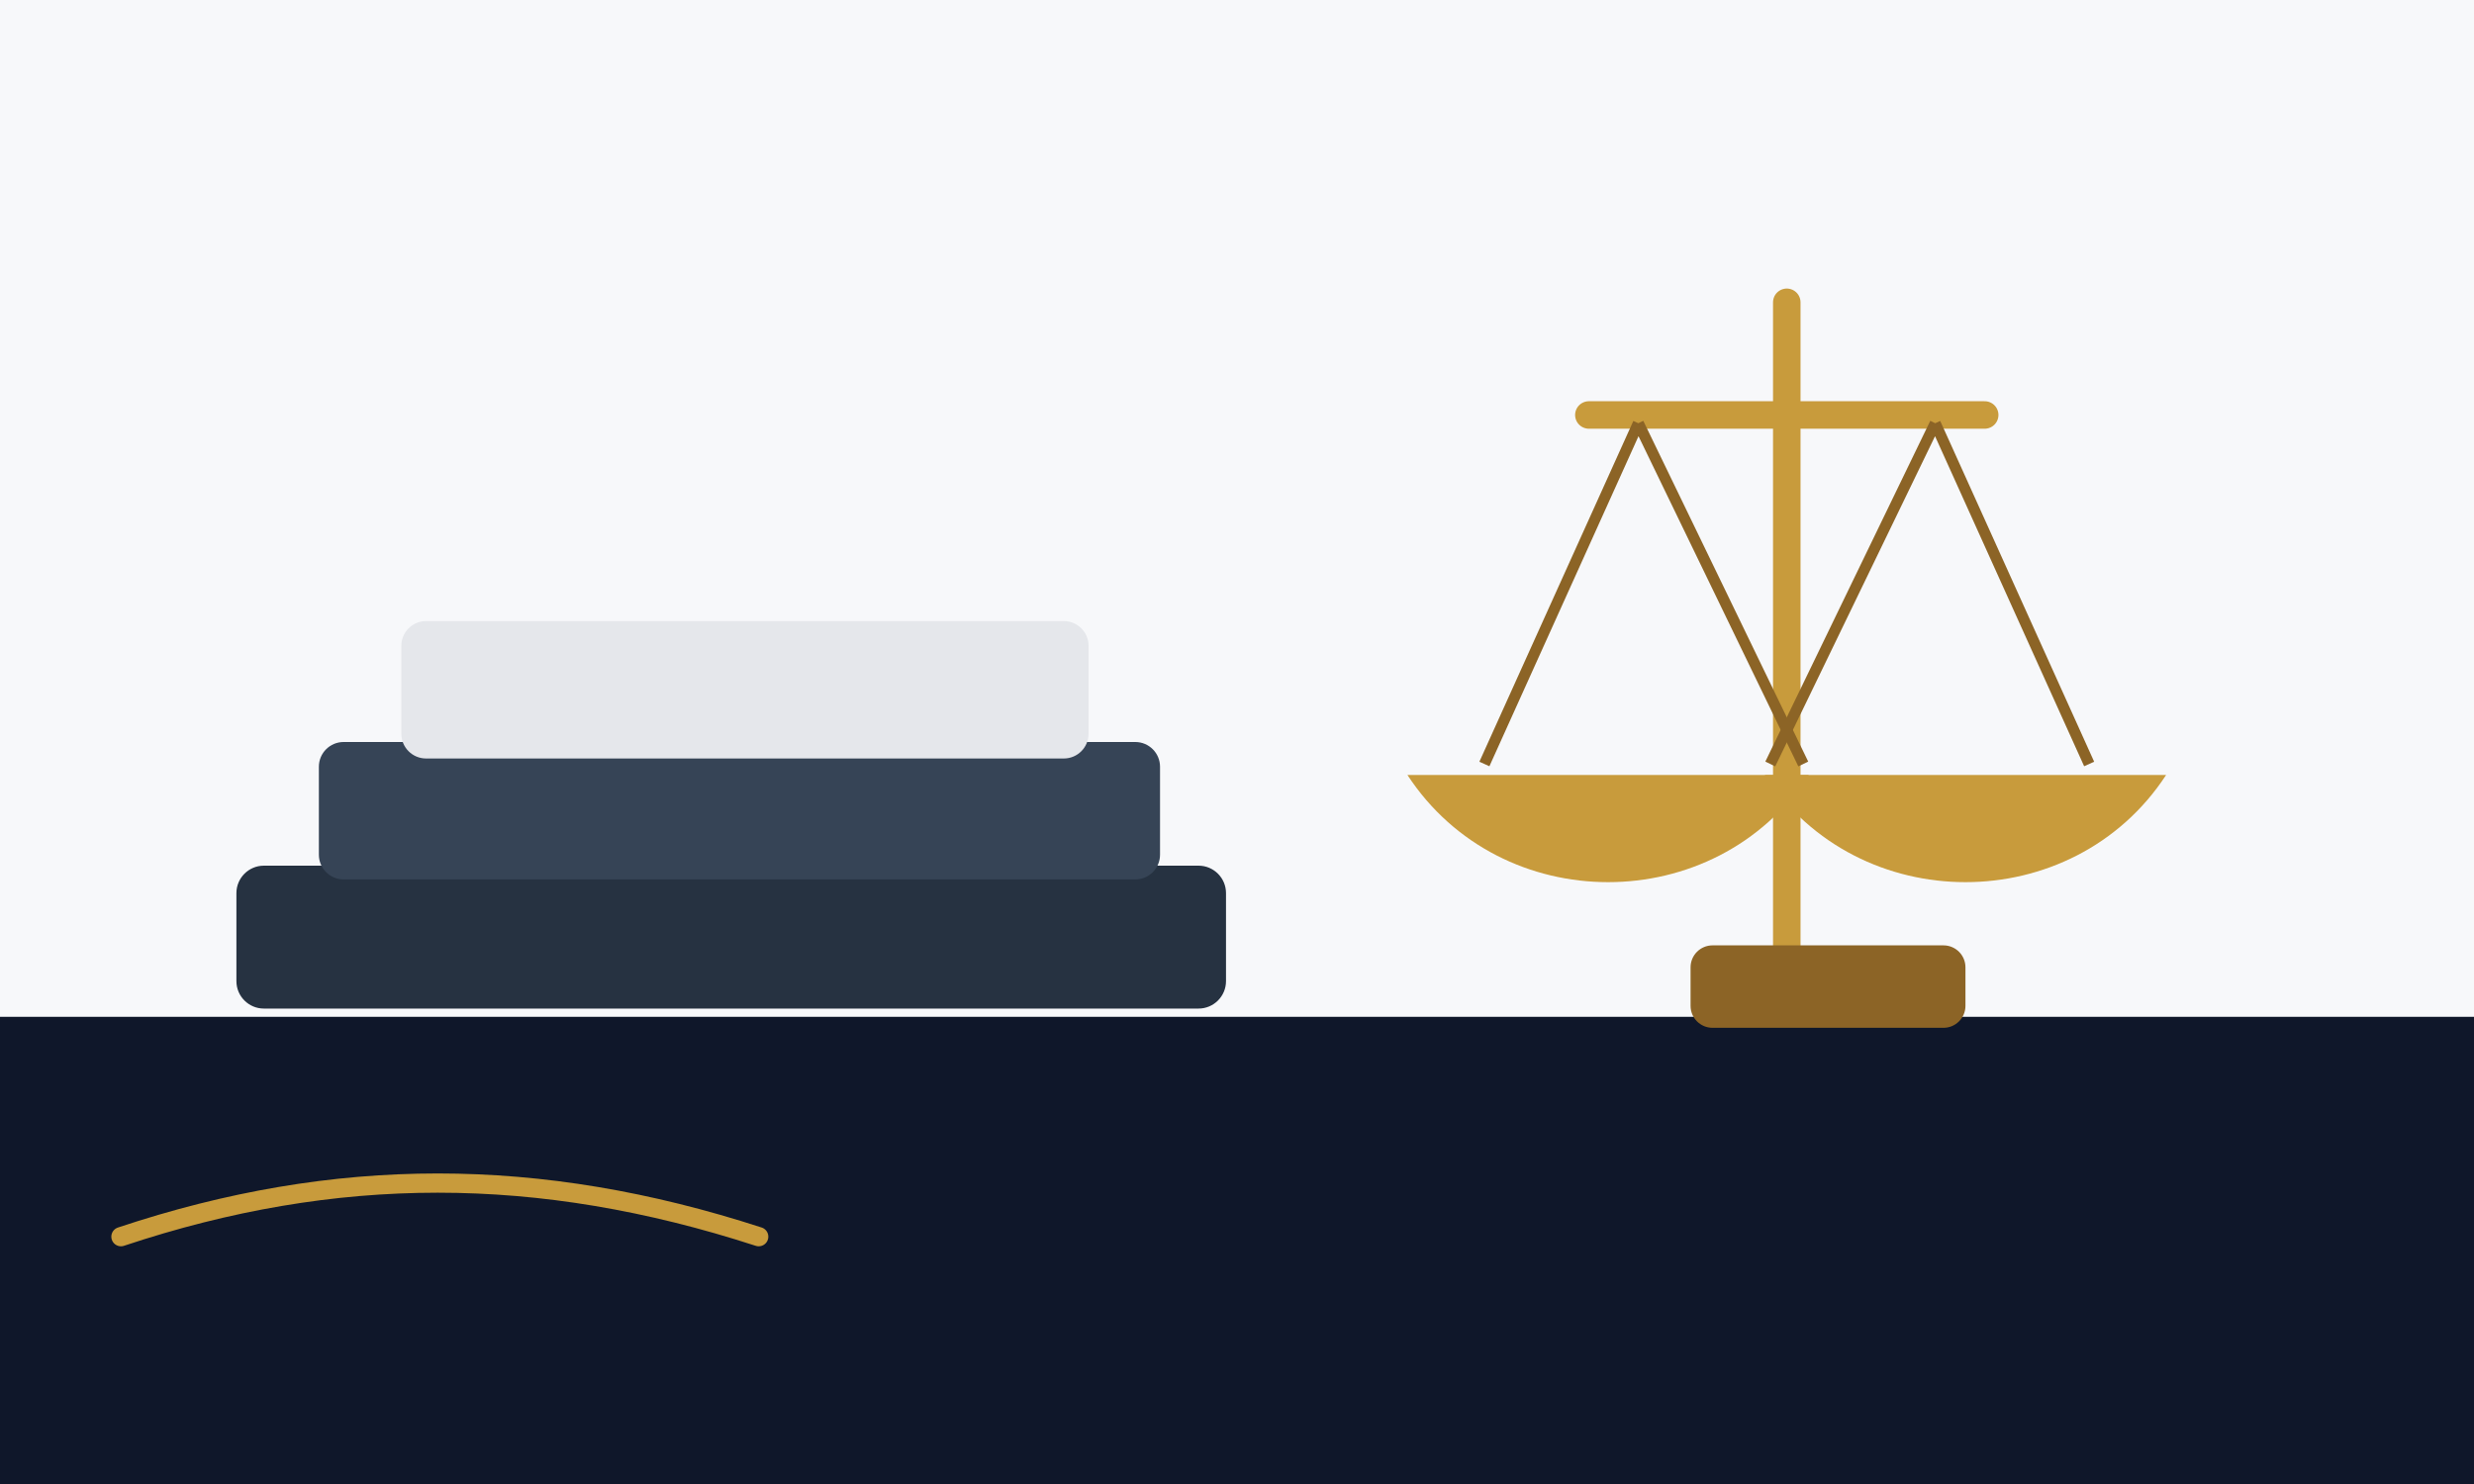
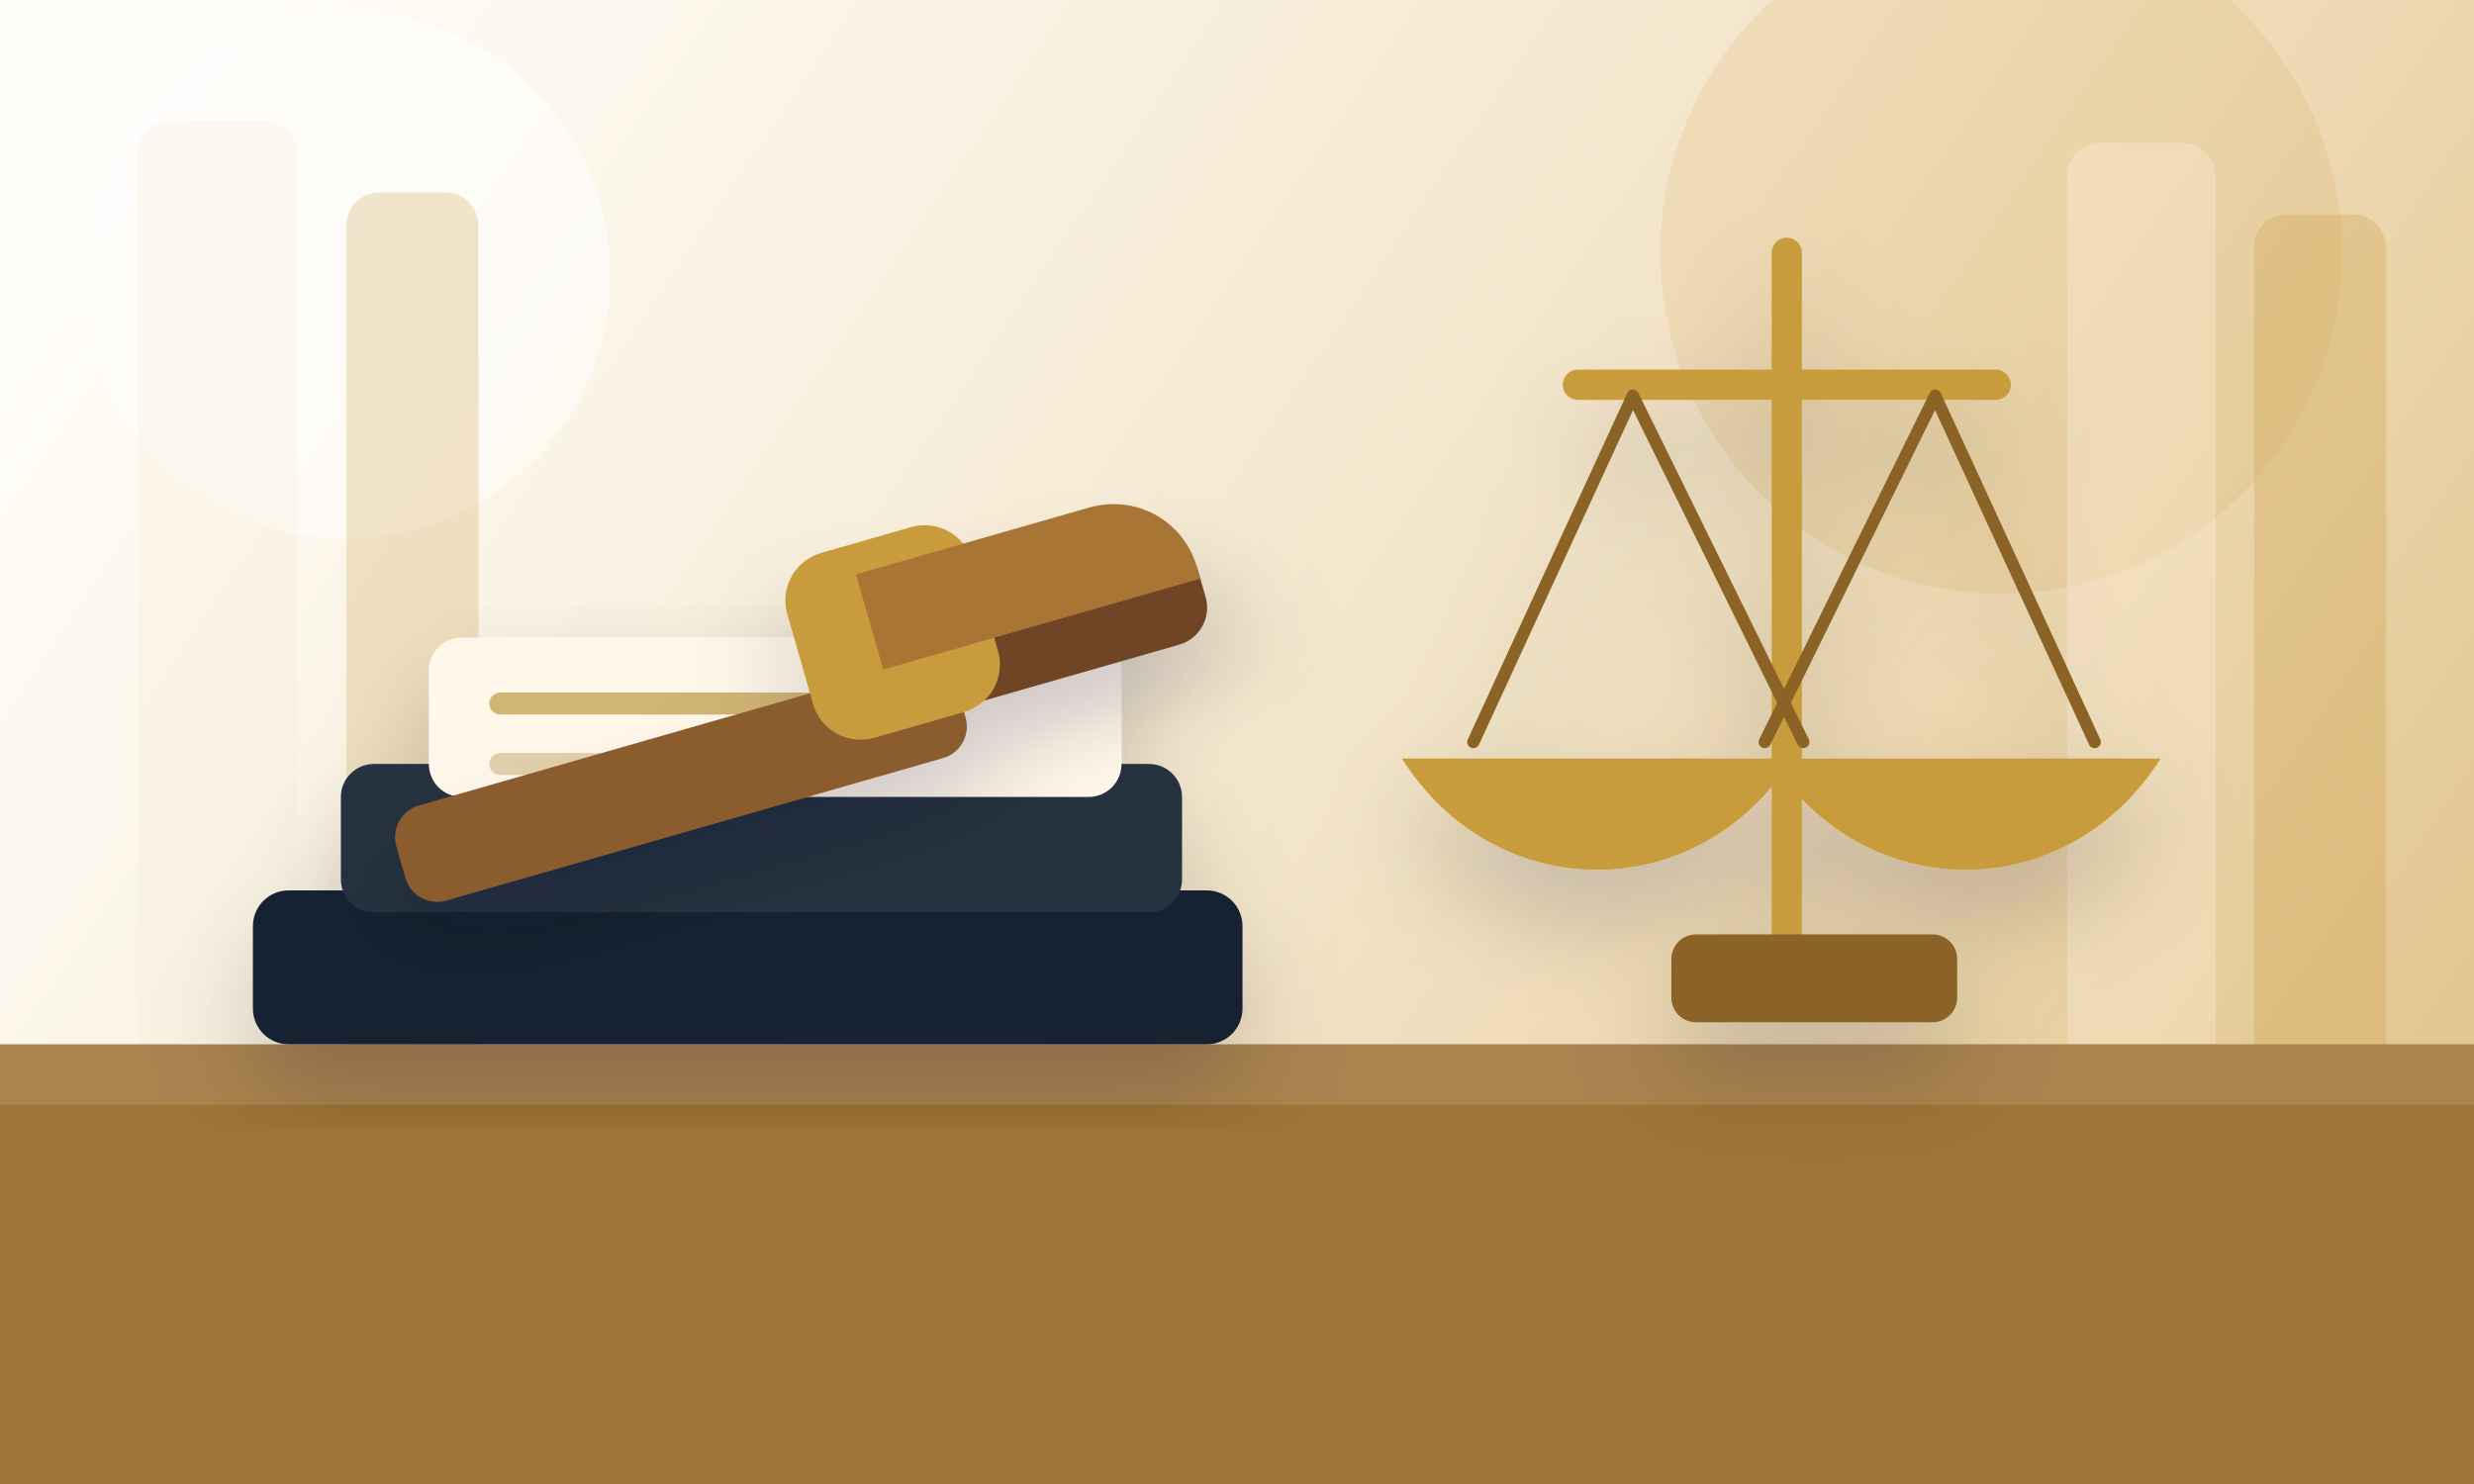
<svg xmlns="http://www.w3.org/2000/svg" width="900" height="540" viewBox="0 0 900 540" fill="none">
-   <rect width="900" height="540" fill="#F7F8FA" />
-   <rect x="0" y="370" width="900" height="170" fill="#0F172A" />
-   <rect x="86" y="315" width="360" height="52" rx="10" fill="#263241" />
-   <rect x="116" y="270" width="306" height="50" rx="9" fill="#364456" />
-   <rect x="146" y="226" width="250" height="50" rx="9" fill="#E5E7EB" />
-   <path d="M650 110V345" stroke="#C89B3C" stroke-width="10" stroke-linecap="round" />
-   <path d="M578 151H722" stroke="#C89B3C" stroke-width="10" stroke-linecap="round" />
-   <path d="M596 154L540 278M596 154L656 278" stroke="#8C6426" stroke-width="4" />
-   <path d="M704 154L644 278M704 154L760 278" stroke="#8C6426" stroke-width="4" />
-   <path d="M512 282C546 334 624 334 658 282H512Z" fill="#C89B3C" />
-   <path d="M642 282C676 334 754 334 788 282H642Z" fill="#C89B3C" />
-   <rect x="615" y="344" width="100" height="30" rx="8" fill="#8C6426" />
-   <path d="M44 450C122 424 196 424 276 450" stroke="#C89B3C" stroke-width="7" stroke-linecap="round" />
+   <defs>
+     <linearGradient id="bg" x1="80" y1="18" x2="820" y2="520" gradientUnits="userSpaceOnUse">
+       <stop stop-color="#FFFDF8" />
+       <stop offset=".54" stop-color="#F3E5CA" />
+       <stop offset="1" stop-color="#E2C58E" />
+     </linearGradient>
+     <filter id="shadow" x="-20%" y="-20%" width="140%" height="140%">
+       <feDropShadow dx="0" dy="18" stdDeviation="18" flood-color="#0F172A" flood-opacity=".18" />
+     </filter>
+   </defs>
+   <rect width="900" height="540" fill="url(#bg)" />
+   <circle cx="728" cy="92" r="124" fill="#C89B3C" fill-opacity=".14" />
+   <circle cx="126" cy="100" r="96" fill="#FFFFFF" fill-opacity=".54" />
+   <g opacity=".28">
+     <rect x="50" y="44" width="58" height="342" rx="12" fill="#F8EBD5" />
+     <rect x="126" y="70" width="48" height="326" rx="12" fill="#D1A657" />
+     <rect x="752" y="52" width="54" height="356" rx="12" fill="#FFF7E8" />
+     <rect x="820" y="78" width="48" height="330" rx="12" fill="#C89B3C" />
+   </g>
+   <rect y="380" width="900" height="160" fill="#9F7437" />
+   <rect y="380" width="900" height="22" fill="#FFFFFF" fill-opacity=".12" />
+   <g filter="url(#shadow)">
+     <rect x="92" y="324" width="360" height="56" rx="13" fill="#172033" />
+     <rect x="124" y="278" width="306" height="54" rx="12" fill="#263241" />
+     <rect x="156" y="232" width="252" height="58" rx="12" fill="#FFF7EA" />
+     <rect x="178" y="252" width="166" height="8" rx="4" fill="#D1B574" />
+     <rect x="178" y="274" width="114" height="8" rx="4" fill="#E1CFAB" />
+   </g>
+   <g filter="url(#shadow)">
+     <path d="M650 92v250" stroke="#C89B3C" stroke-width="11" stroke-linecap="round" />
+     <path d="M574 140h152" stroke="#C89B3C" stroke-width="11" stroke-linecap="round" />
+     <path d="M594 144 536 270M594 144l62 126" stroke="#8C6426" stroke-width="4.5" stroke-linecap="round" />
+     <path d="M704 144 642 270M704 144l58 126" stroke="#8C6426" stroke-width="4.5" stroke-linecap="round" />
+     <path d="M510 276c34 54 108 54 142 0H510Z" fill="#C89B3C" />
+     <path d="M644 276c34 54 108 54 142 0H644Z" fill="#C89B3C" />
+     <rect x="608" y="340" width="104" height="32" rx="9" fill="#8C6426" />
+   </g>
+   <g transform="translate(94 164) rotate(-16 118 112)" filter="url(#shadow)">
+     <rect x="44" y="112" width="212" height="36" rx="12" fill="#8B5B2F" />
+     <rect x="210" y="94" width="142" height="38" rx="14" fill="#6F4527" />
+     <rect x="204" y="64" width="70" height="70" rx="18" fill="#C89B3C" />
+     <path d="M232 75h88c18 0 32 14 32 32v4H232V75Z" fill="#A87534" />
+   </g>
</svg>
